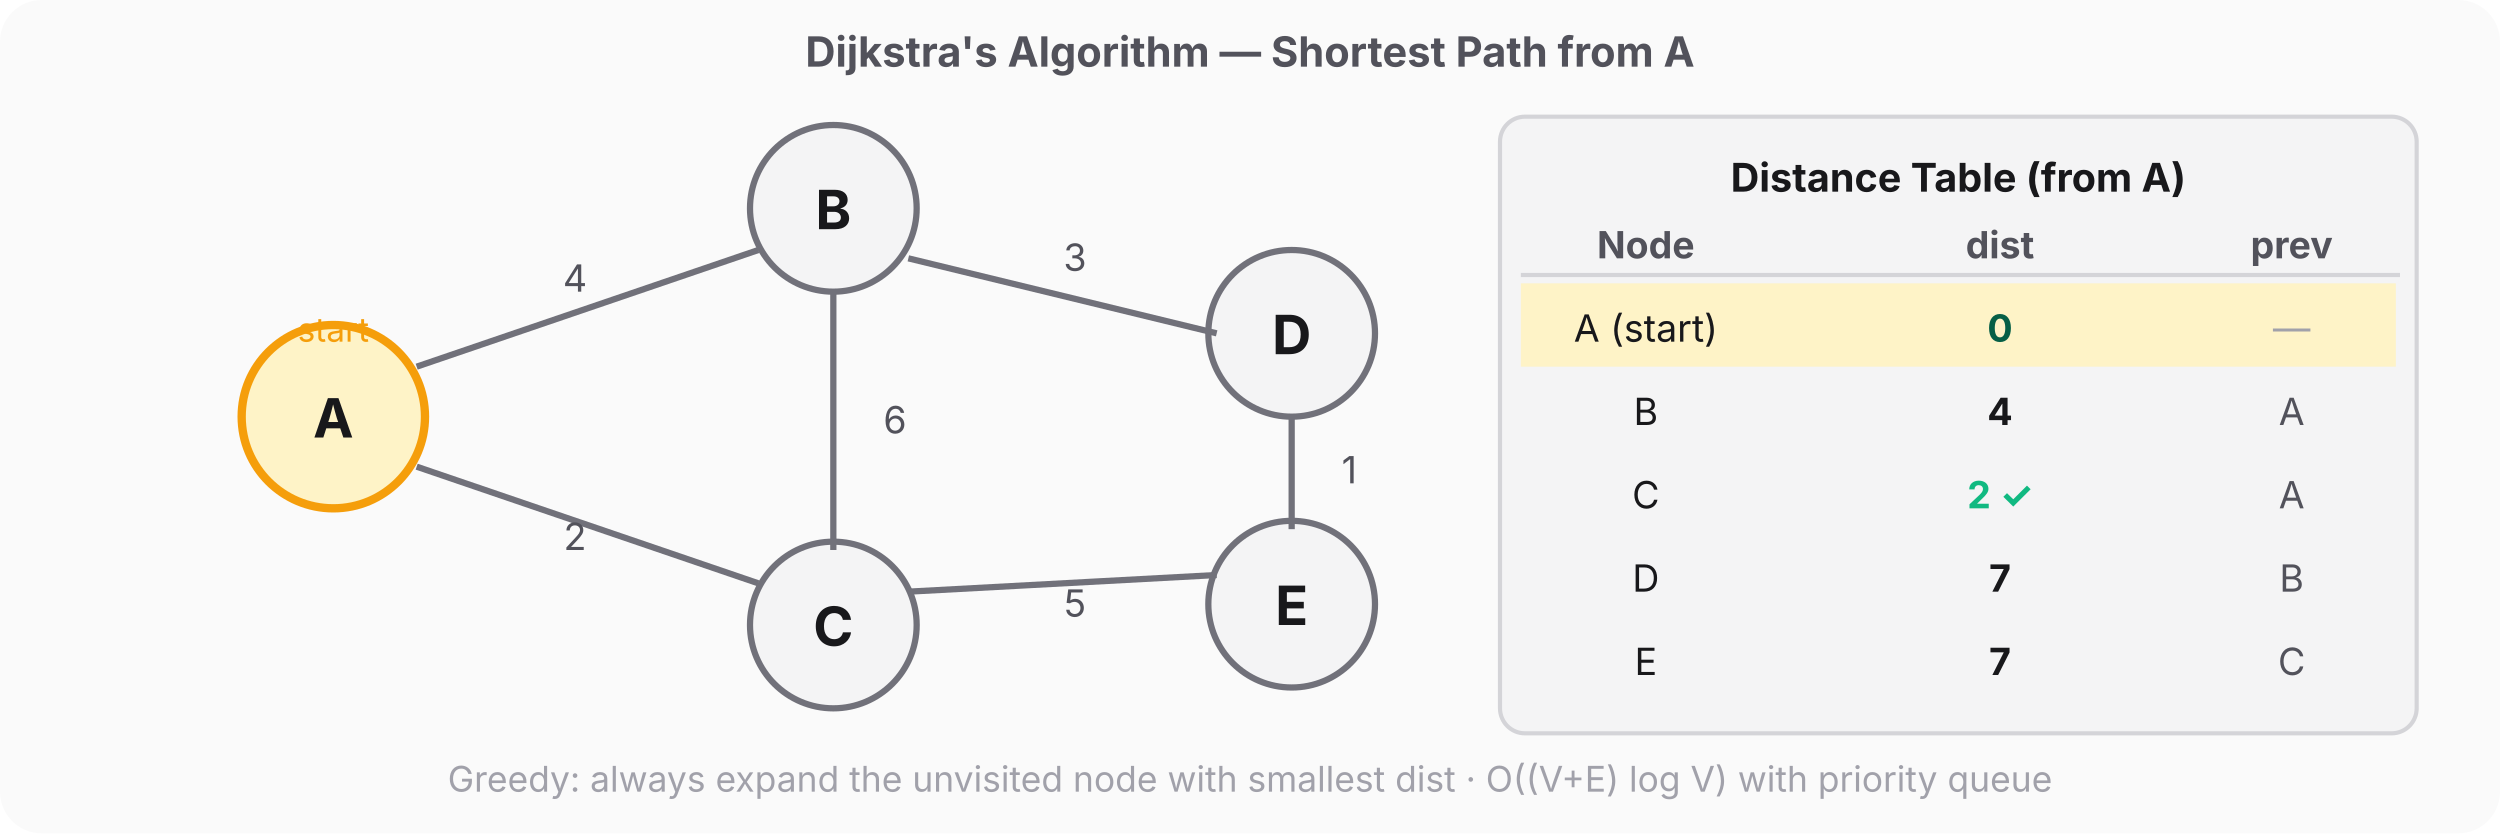
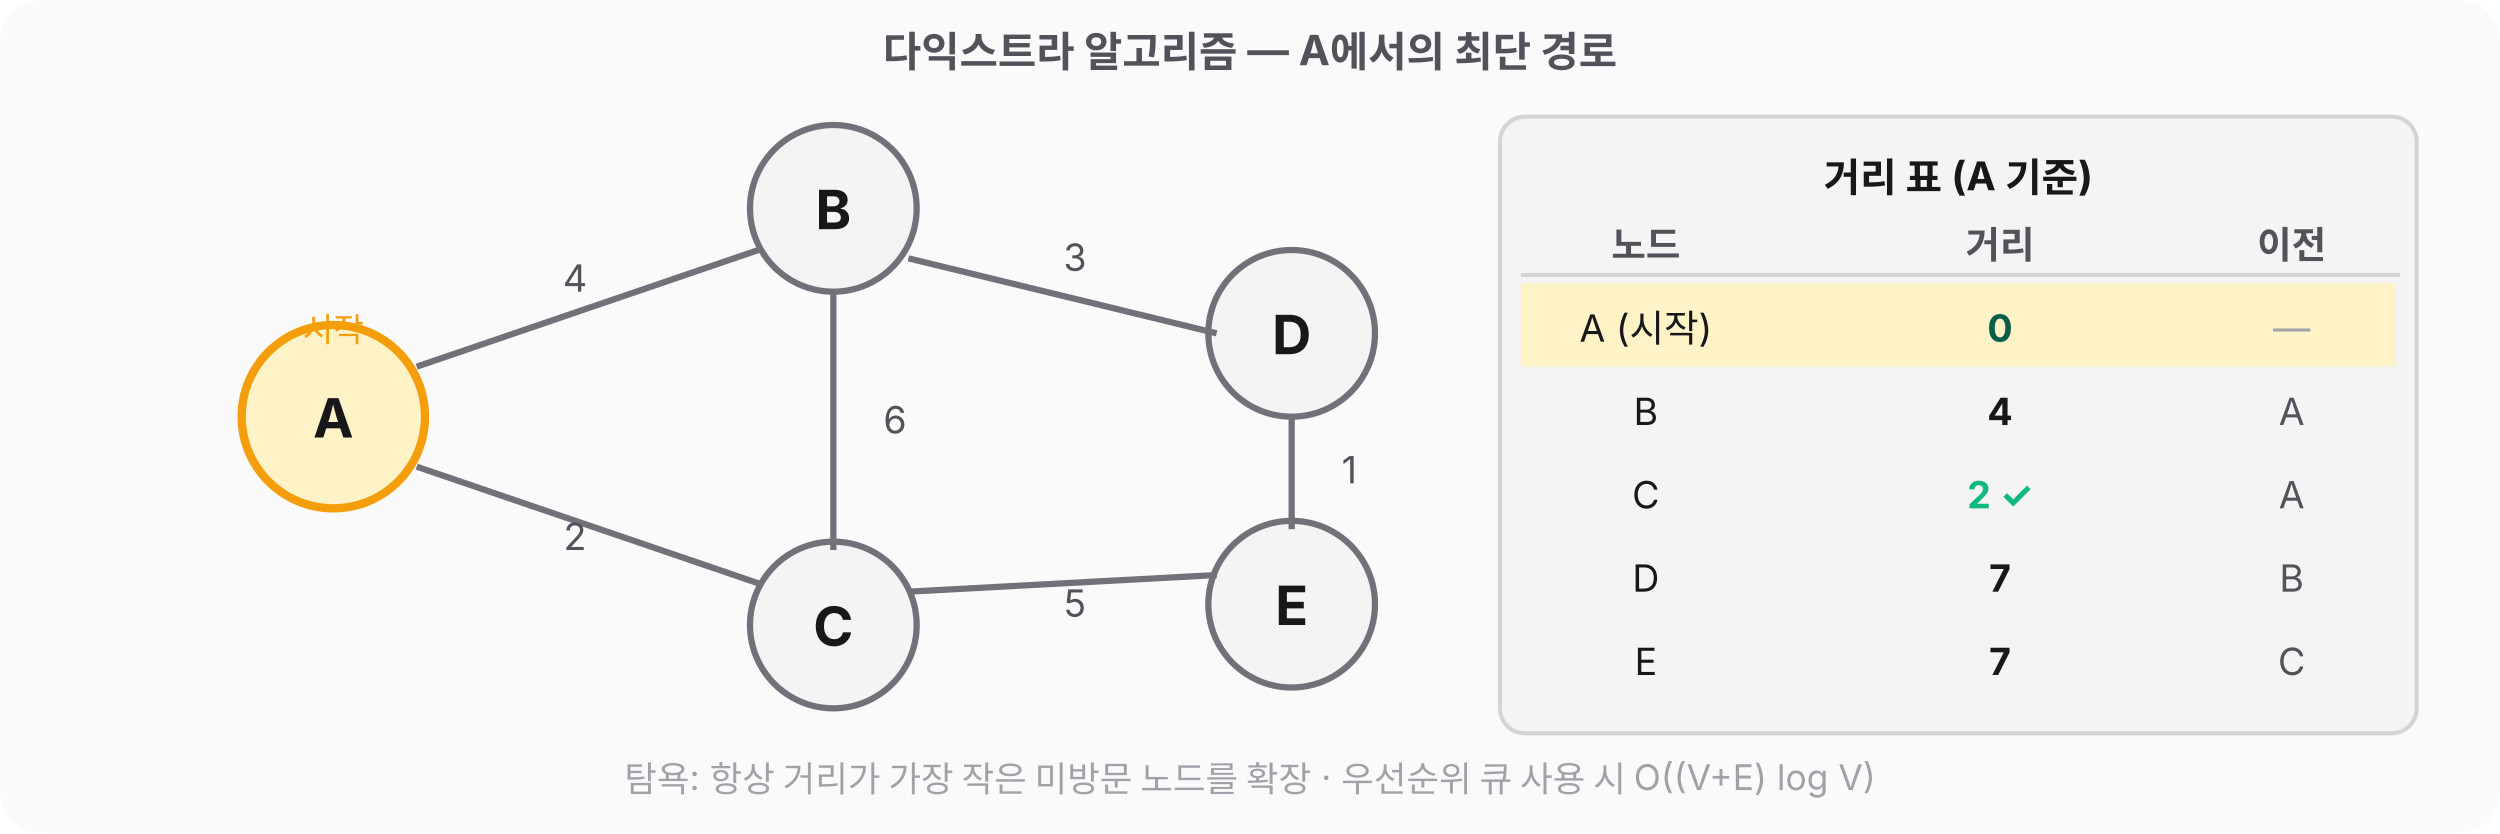
<svg xmlns="http://www.w3.org/2000/svg" viewBox="0 0 600 200" font-family="-apple-system, BlinkMacSystemFont, 'Segoe UI', sans-serif">
  <rect width="600" height="200" fill="#fafafa" rx="10" />
  <defs>
    <marker id="a" markerWidth="7" markerHeight="7" refX="6" refY="3.5" orient="auto">
      <path d="M0,0 L7,3.5 L0,7 z" fill="#71717a" />
    </marker>
    <marker id="g" markerWidth="7" markerHeight="7" refX="6" refY="3.5" orient="auto">
      <path d="M0,0 L7,3.5 L0,7 z" fill="#10b981" />
    </marker>
  </defs>
-   <text x="300" y="16" font-size="10" font-weight="700" fill="#52525b" text-anchor="middle">Dijkstra's Algorithm — Shortest Path from A</text>
+   <text x="300" y="16" font-size="10" font-weight="700" fill="#52525b" text-anchor="middle">다익스트라 알고리즘 — A에서의 최단 경로</text>
  <circle cx="80" cy="100" r="22" fill="#fef3c7" stroke="#f59e0b" stroke-width="2" />
  <text x="80" y="105" font-size="13" font-weight="700" fill="#18181b" text-anchor="middle">A</text>
-   <text x="80" y="82" font-size="8" fill="#f59e0b" text-anchor="middle">start</text>
+   <text x="80" y="82" font-size="8" fill="#f59e0b" text-anchor="middle">시작</text>
  <circle cx="200" cy="50" r="20" fill="#f4f4f5" stroke="#71717a" stroke-width="1.5" />
  <text x="200" y="55" font-size="13" font-weight="700" fill="#18181b" text-anchor="middle">B</text>
  <circle cx="200" cy="150" r="20" fill="#f4f4f5" stroke="#71717a" stroke-width="1.5" />
  <text x="200" y="155" font-size="13" font-weight="700" fill="#18181b" text-anchor="middle">C</text>
  <circle cx="310" cy="80" r="20" fill="#f4f4f5" stroke="#71717a" stroke-width="1.5" />
  <text x="310" y="85" font-size="13" font-weight="700" fill="#18181b" text-anchor="middle">D</text>
  <circle cx="310" cy="145" r="20" fill="#f4f4f5" stroke="#71717a" stroke-width="1.5" />
  <text x="310" y="150" font-size="13" font-weight="700" fill="#18181b" text-anchor="middle">E</text>
  <line x1="100" y1="88" x2="182" y2="60" stroke="#71717a" stroke-width="1.5" />
  <text x="138" y="70" font-size="9" fill="#52525b" text-anchor="middle">4</text>
  <line x1="100" y1="112" x2="182" y2="140" stroke="#71717a" stroke-width="1.5" />
  <text x="138" y="132" font-size="9" fill="#52525b" text-anchor="middle">2</text>
  <line x1="218" y1="62" x2="292" y2="80" stroke="#71717a" stroke-width="1.5" />
  <text x="258" y="65" font-size="9" fill="#52525b" text-anchor="middle">3</text>
  <line x1="218" y1="142" x2="292" y2="138" stroke="#71717a" stroke-width="1.5" />
  <text x="258" y="148" font-size="9" fill="#52525b" text-anchor="middle">5</text>
  <line x1="200" y1="70" x2="200" y2="132" stroke="#71717a" stroke-width="1.5" />
  <text x="212" y="104" font-size="9" fill="#52525b">6</text>
  <line x1="310" y1="100" x2="310" y2="127" stroke="#71717a" stroke-width="1.5" />
  <text x="322" y="116" font-size="9" fill="#52525b">1</text>
  <rect x="360" y="28" width="220" height="148" rx="6" fill="#f4f4f5" stroke="#d4d4d8" stroke-width="1" />
-   <text x="470" y="46" font-size="9.5" font-weight="700" fill="#18181b" text-anchor="middle">Distance Table (from A)</text>
-   <text x="395" y="62" font-size="9" font-weight="700" fill="#52525b" text-anchor="middle">Node</text>
-   <text x="480" y="62" font-size="9" font-weight="700" fill="#52525b" text-anchor="middle">dist</text>
-   <text x="550" y="62" font-size="9" font-weight="700" fill="#52525b" text-anchor="middle">prev</text>
+   <text x="470" y="46" font-size="9.5" font-weight="700" fill="#18181b" text-anchor="middle">거리 표 (A 기준)</text>
+   <text x="395" y="62" font-size="9" font-weight="700" fill="#52525b" text-anchor="middle">노드</text>
+   <text x="480" y="62" font-size="9" font-weight="700" fill="#52525b" text-anchor="middle">거리</text>
+   <text x="550" y="62" font-size="9" font-weight="700" fill="#52525b" text-anchor="middle">이전</text>
  <line x1="365" y1="66" x2="576" y2="66" stroke="#d4d4d8" stroke-width="1" />
  <rect x="365" y="68" width="210" height="20" rx="0" fill="#fef3c7" />
-   <text x="395" y="82" font-size="9" fill="#18181b" text-anchor="middle">A (start)</text>
+   <text x="395" y="82" font-size="9" fill="#18181b" text-anchor="middle">A (시작)</text>
  <text x="480" y="82" font-size="9" font-weight="700" fill="#065f46" text-anchor="middle">0</text>
  <text x="550" y="82" font-size="9" fill="#a1a1aa" text-anchor="middle">—</text>
  <text x="395" y="102" font-size="9" fill="#18181b" text-anchor="middle">B</text>
  <text x="480" y="102" font-size="9" font-weight="700" fill="#18181b" text-anchor="middle">4</text>
  <text x="550" y="102" font-size="9" fill="#52525b" text-anchor="middle">A</text>
  <text x="395" y="122" font-size="9" fill="#18181b" text-anchor="middle">C</text>
  <text x="480" y="122" font-size="9" font-weight="700" fill="#10b981" text-anchor="middle">2 ✓</text>
  <text x="550" y="122" font-size="9" fill="#52525b" text-anchor="middle">A</text>
  <text x="395" y="142" font-size="9" fill="#18181b" text-anchor="middle">D</text>
  <text x="480" y="142" font-size="9" font-weight="700" fill="#18181b" text-anchor="middle">7</text>
  <text x="550" y="142" font-size="9" fill="#52525b" text-anchor="middle">B</text>
  <text x="395" y="162" font-size="9" fill="#18181b" text-anchor="middle">E</text>
  <text x="480" y="162" font-size="9" font-weight="700" fill="#18181b" text-anchor="middle">7</text>
  <text x="550" y="162" font-size="9" fill="#52525b" text-anchor="middle">C</text>
-   <text x="300" y="190" font-size="8.5" fill="#a1a1aa" text-anchor="middle">Greedy: always expand the unvisited node with smallest dist  ·  O((V+E) log V) with priority queue</text>
+   <text x="300" y="190" font-size="8.5" fill="#a1a1aa" text-anchor="middle">탐욕: 항상 거리가 가장 작은 미방문 노드를 확장  ·  우선순위 큐 사용 시 O((V+E) log V)</text>
</svg>
